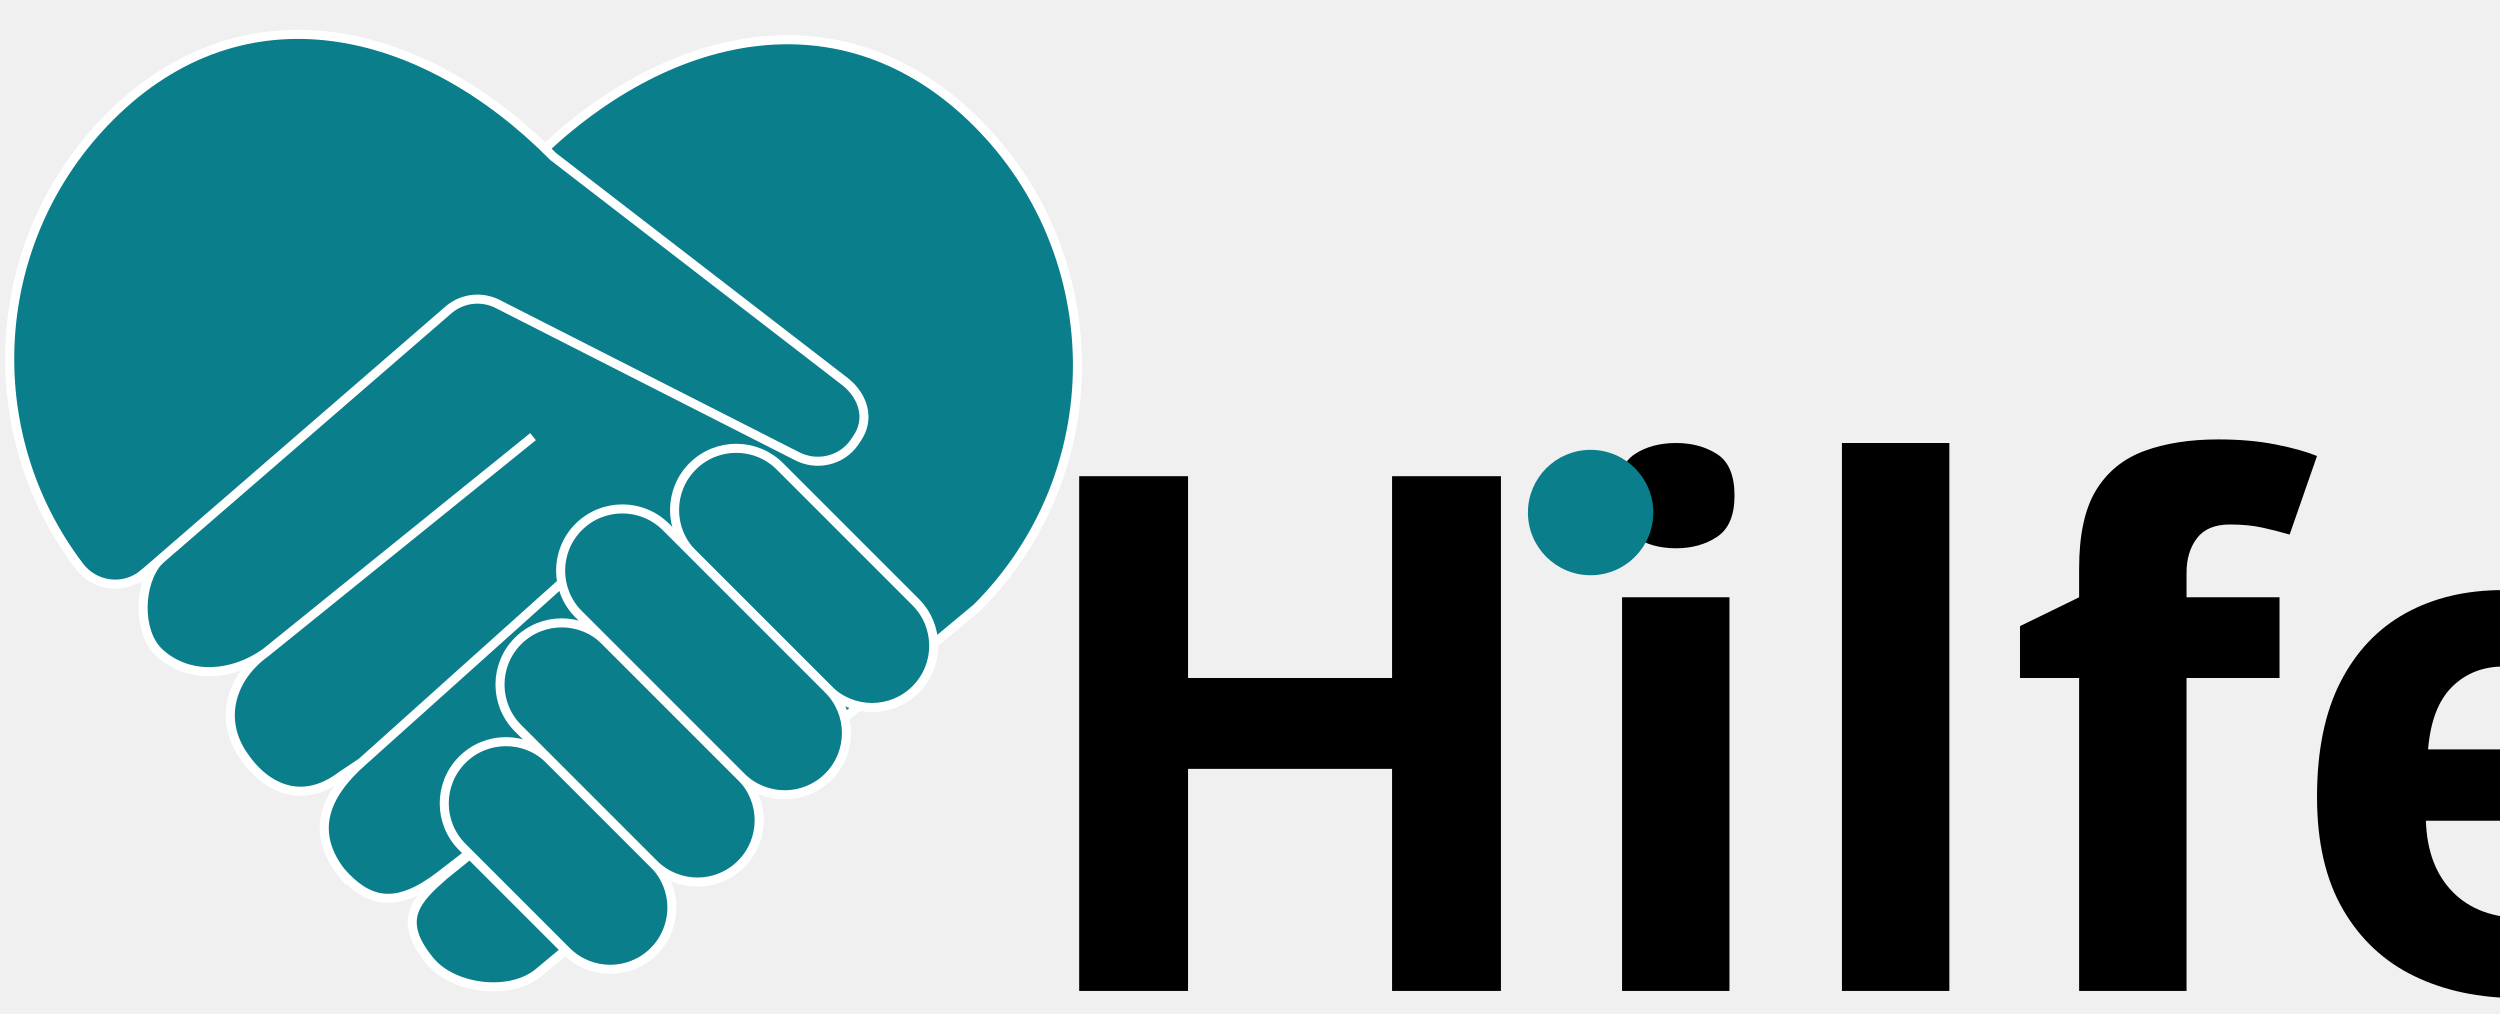
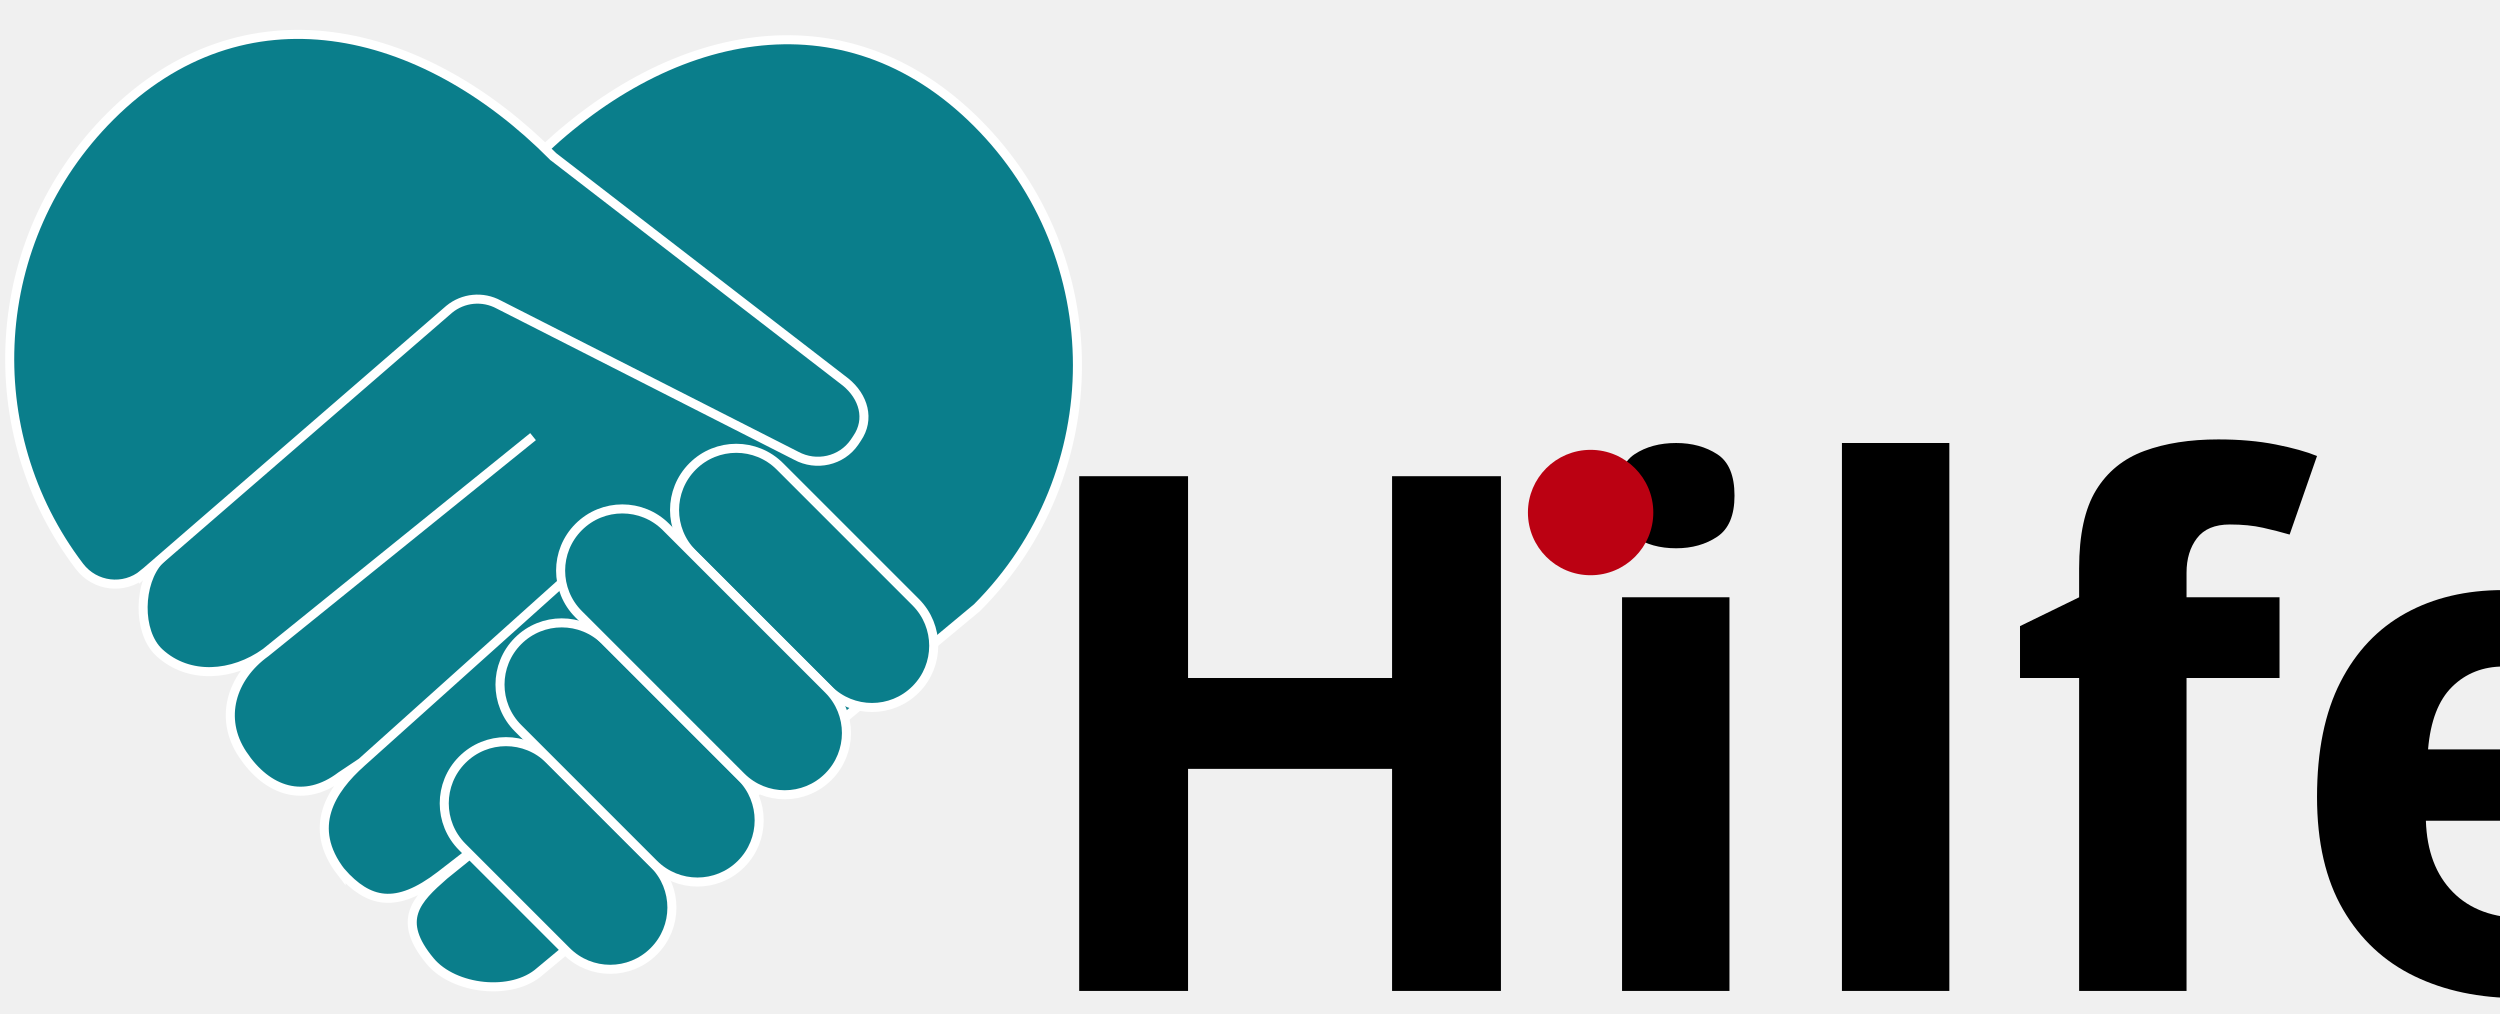
<svg xmlns="http://www.w3.org/2000/svg" xmlns:xlink="http://www.w3.org/1999/xlink" id="Layer_1" data-name="Layer 1" viewBox="0 0 1934 784">
  <defs>
    <style>
      .cls-1 {
+         fill: #bb0112;
+         stroke-width: 0px;
+       }
+ 
+       .cls-2 {
+         fill: #0a7e8b;
        stroke: #fff;
        stroke-miterlimit: 10;
        stroke-width: 7px;
-       }
- 
-       .cls-1, .cls-2 {
-         fill: #0a7e8b;
-       }
- 
-       .cls-2 {
-         stroke-width: 0px;
      }

      .cls-3 {
        font-family: CenturyGothic-Bold, 'Century Gothic';
        font-size: 557.71px;
        font-weight: 700;
      }
    </style>
    <symbol id="HilfeHeart" viewBox="0 0 833 743.82">
      <g>
-         <path class="cls-1" d="m259.83,651.51h0c-26.52-34.48-7.96-63.65,15.91-84.87.05-.04-.05.04,0,0l180.35-161.79-180.35,161.79s-15.87,10.58-15.91,10.61c-28.18,21.44-57.06,12.18-76.34-17.11h0c-18.1-27.48-8.71-59.16,17.99-78.37.02-.01-.02.01,0,0l206.88-167.09-206.88,167.09s.03-.02,0,0c-25.27,18.13-59.34,21.07-82.22,0h0c-17.33-15.97-16.17-54.46,0-71.61L407,102.04C510.58-1.54,648.24-31.7,751.82,71.88c103.57,103.57,103.58,271.48.02,375.06-.01.01-.03.03-.04.04l-338.14,281.44c-21.48,19.19-66.43,14.17-84.87-7.96-26.52-31.83-10.61-47.74,10.61-66.31.03-.04,68.92-55.66,68.96-55.7l82.22-74.26c-13.43,19.91-91.96,82.37-153.83,129.96-34.48,26.52-55.7,21.22-76.92-2.65Z" />
-         <path class="cls-1" d="m106.96,420.94c-15.14,12.46-37.56,9.75-49.44-5.84C-21.68,311.14-13.79,162.05,81.18,67.08,184.39-36.13,322-4.96,424,98.04c.73.73-.8-.65,0,0l226.13,174.4c13.94,11.34,19.06,28.8,8.87,43.6l-2,3c-10,14.51-29.56,18.84-45.05,10.44l-230.15-117c-12.34-6.69-27.5-5.23-38.33,3.69l-236.51,204.78Z" />
+         <path class="cls-2" d="m259.83,651.51h0c-26.52-34.48-7.96-63.65,15.91-84.87.05-.04-.05.04,0,0l180.35-161.79-180.35,161.79s-15.87,10.58-15.91,10.61c-28.18,21.44-57.06,12.18-76.34-17.11h0c-18.1-27.48-8.71-59.16,17.99-78.37.02-.01-.02.01,0,0l206.88-167.09-206.88,167.09s.03-.02,0,0c-25.27,18.13-59.34,21.07-82.22,0h0c-17.33-15.97-16.17-54.46,0-71.61L407,102.04C510.58-1.54,648.24-31.7,751.82,71.88c103.57,103.57,103.58,271.48.02,375.06-.01.01-.03.03-.04.04l-338.14,281.44c-21.48,19.19-66.43,14.17-84.87-7.96-26.52-31.83-10.61-47.74,10.61-66.31.03-.04,68.92-55.66,68.96-55.7l82.22-74.26c-13.43,19.91-91.96,82.37-153.83,129.96-34.48,26.52-55.7,21.22-76.92-2.65Z" />
+         <path class="cls-2" d="m106.96,420.94c-15.14,12.46-37.56,9.75-49.44-5.84C-21.68,311.14-13.79,162.05,81.18,67.08,184.39-36.13,322-4.96,424,98.04c.73.73-.8-.65,0,0l226.13,174.4c13.94,11.34,19.06,28.8,8.87,43.6l-2,3c-10,14.51-29.56,18.84-45.05,10.44l-230.15-117c-12.34-6.69-27.5-5.23-38.33,3.69l-236.51,204.78Z" />
        <g>
-           <path class="cls-1" d="m501.8,712.78h0c-18.64,18.64-48.87,18.64-67.52,0l-80.64-80.64c-18.64-18.64-18.64-48.87,0-67.52h0c18.64-18.64,48.87-18.64,67.52,0l80.64,80.64c18.64,18.64,18.64,48.87,0,67.52Z" />
-           <path class="cls-1" d="m569.31,645.27h0c-18.64,18.64-48.87,18.64-67.52,0l-105.02-105.02c-18.64-18.64-18.64-48.87,0-67.52h0c18.64-18.64,48.87-18.64,67.52,0l105.02,105.02c18.64,18.64,18.64,48.87,0,67.52Z" />
-           <path class="cls-1" d="m704.34,510.23h0c-18.64,18.64-48.87,18.64-67.52,0l-105.02-105.02c-18.64-18.64-18.64-48.87,0-67.52h0c18.64-18.64,48.87-18.64,67.52,0l105.02,105.02c18.64,18.64,18.64,48.87,0,67.52Z" />
-           <path class="cls-1" d="m636.83,577.75h0c-18.64,18.64-48.87,18.64-67.52,0l-125.65-125.65c-18.64-18.64-18.64-48.87,0-67.52h0c18.64-18.64,48.87-18.64,67.52,0l125.65,125.65c18.64,18.64,18.64,48.87,0,67.52Z" />
+           <path class="cls-2" d="m501.8,712.78h0c-18.64,18.64-48.87,18.64-67.52,0l-80.64-80.64c-18.64-18.64-18.64-48.87,0-67.52h0c18.64-18.64,48.87-18.64,67.52,0l80.64,80.64c18.64,18.64,18.64,48.87,0,67.52Z" />
+           <path class="cls-2" d="m569.31,645.27h0c-18.64,18.64-48.87,18.64-67.52,0l-105.02-105.02c-18.64-18.64-18.64-48.87,0-67.52h0c18.64-18.64,48.87-18.64,67.52,0l105.02,105.02c18.64,18.64,18.64,48.87,0,67.52Z" />
+           <path class="cls-2" d="m704.34,510.23h0c-18.64,18.64-48.87,18.64-67.52,0l-105.02-105.02c-18.64-18.64-18.64-48.87,0-67.52h0c18.64-18.64,48.87-18.64,67.52,0l105.02,105.02c18.64,18.64,18.64,48.87,0,67.52Z" />
+           <path class="cls-2" d="m636.83,577.75h0c-18.64,18.64-48.87,18.64-67.52,0l-125.65-125.65c-18.64-18.64-18.64-48.87,0-67.52h0c18.64-18.64,48.87-18.64,67.52,0l125.65,125.65c18.64,18.64,18.64,48.87,0,67.52Z" />
        </g>
      </g>
    </symbol>
  </defs>
  <text class="cls-3" transform="translate(784.67 766.57)">
    <tspan x="0" y="0">Hilfe</tspan>
  </text>
-   <circle class="cls-2" cx="1230.5" cy="396.5" r="48.5" />
+   <circle class="cls-1" cx="1230.5" cy="396.5" r="48.5" />
  <use width="833" height="743.82" transform="translate(4.01 23.1)" xlink:href="#HilfeHeart" />
</svg>
